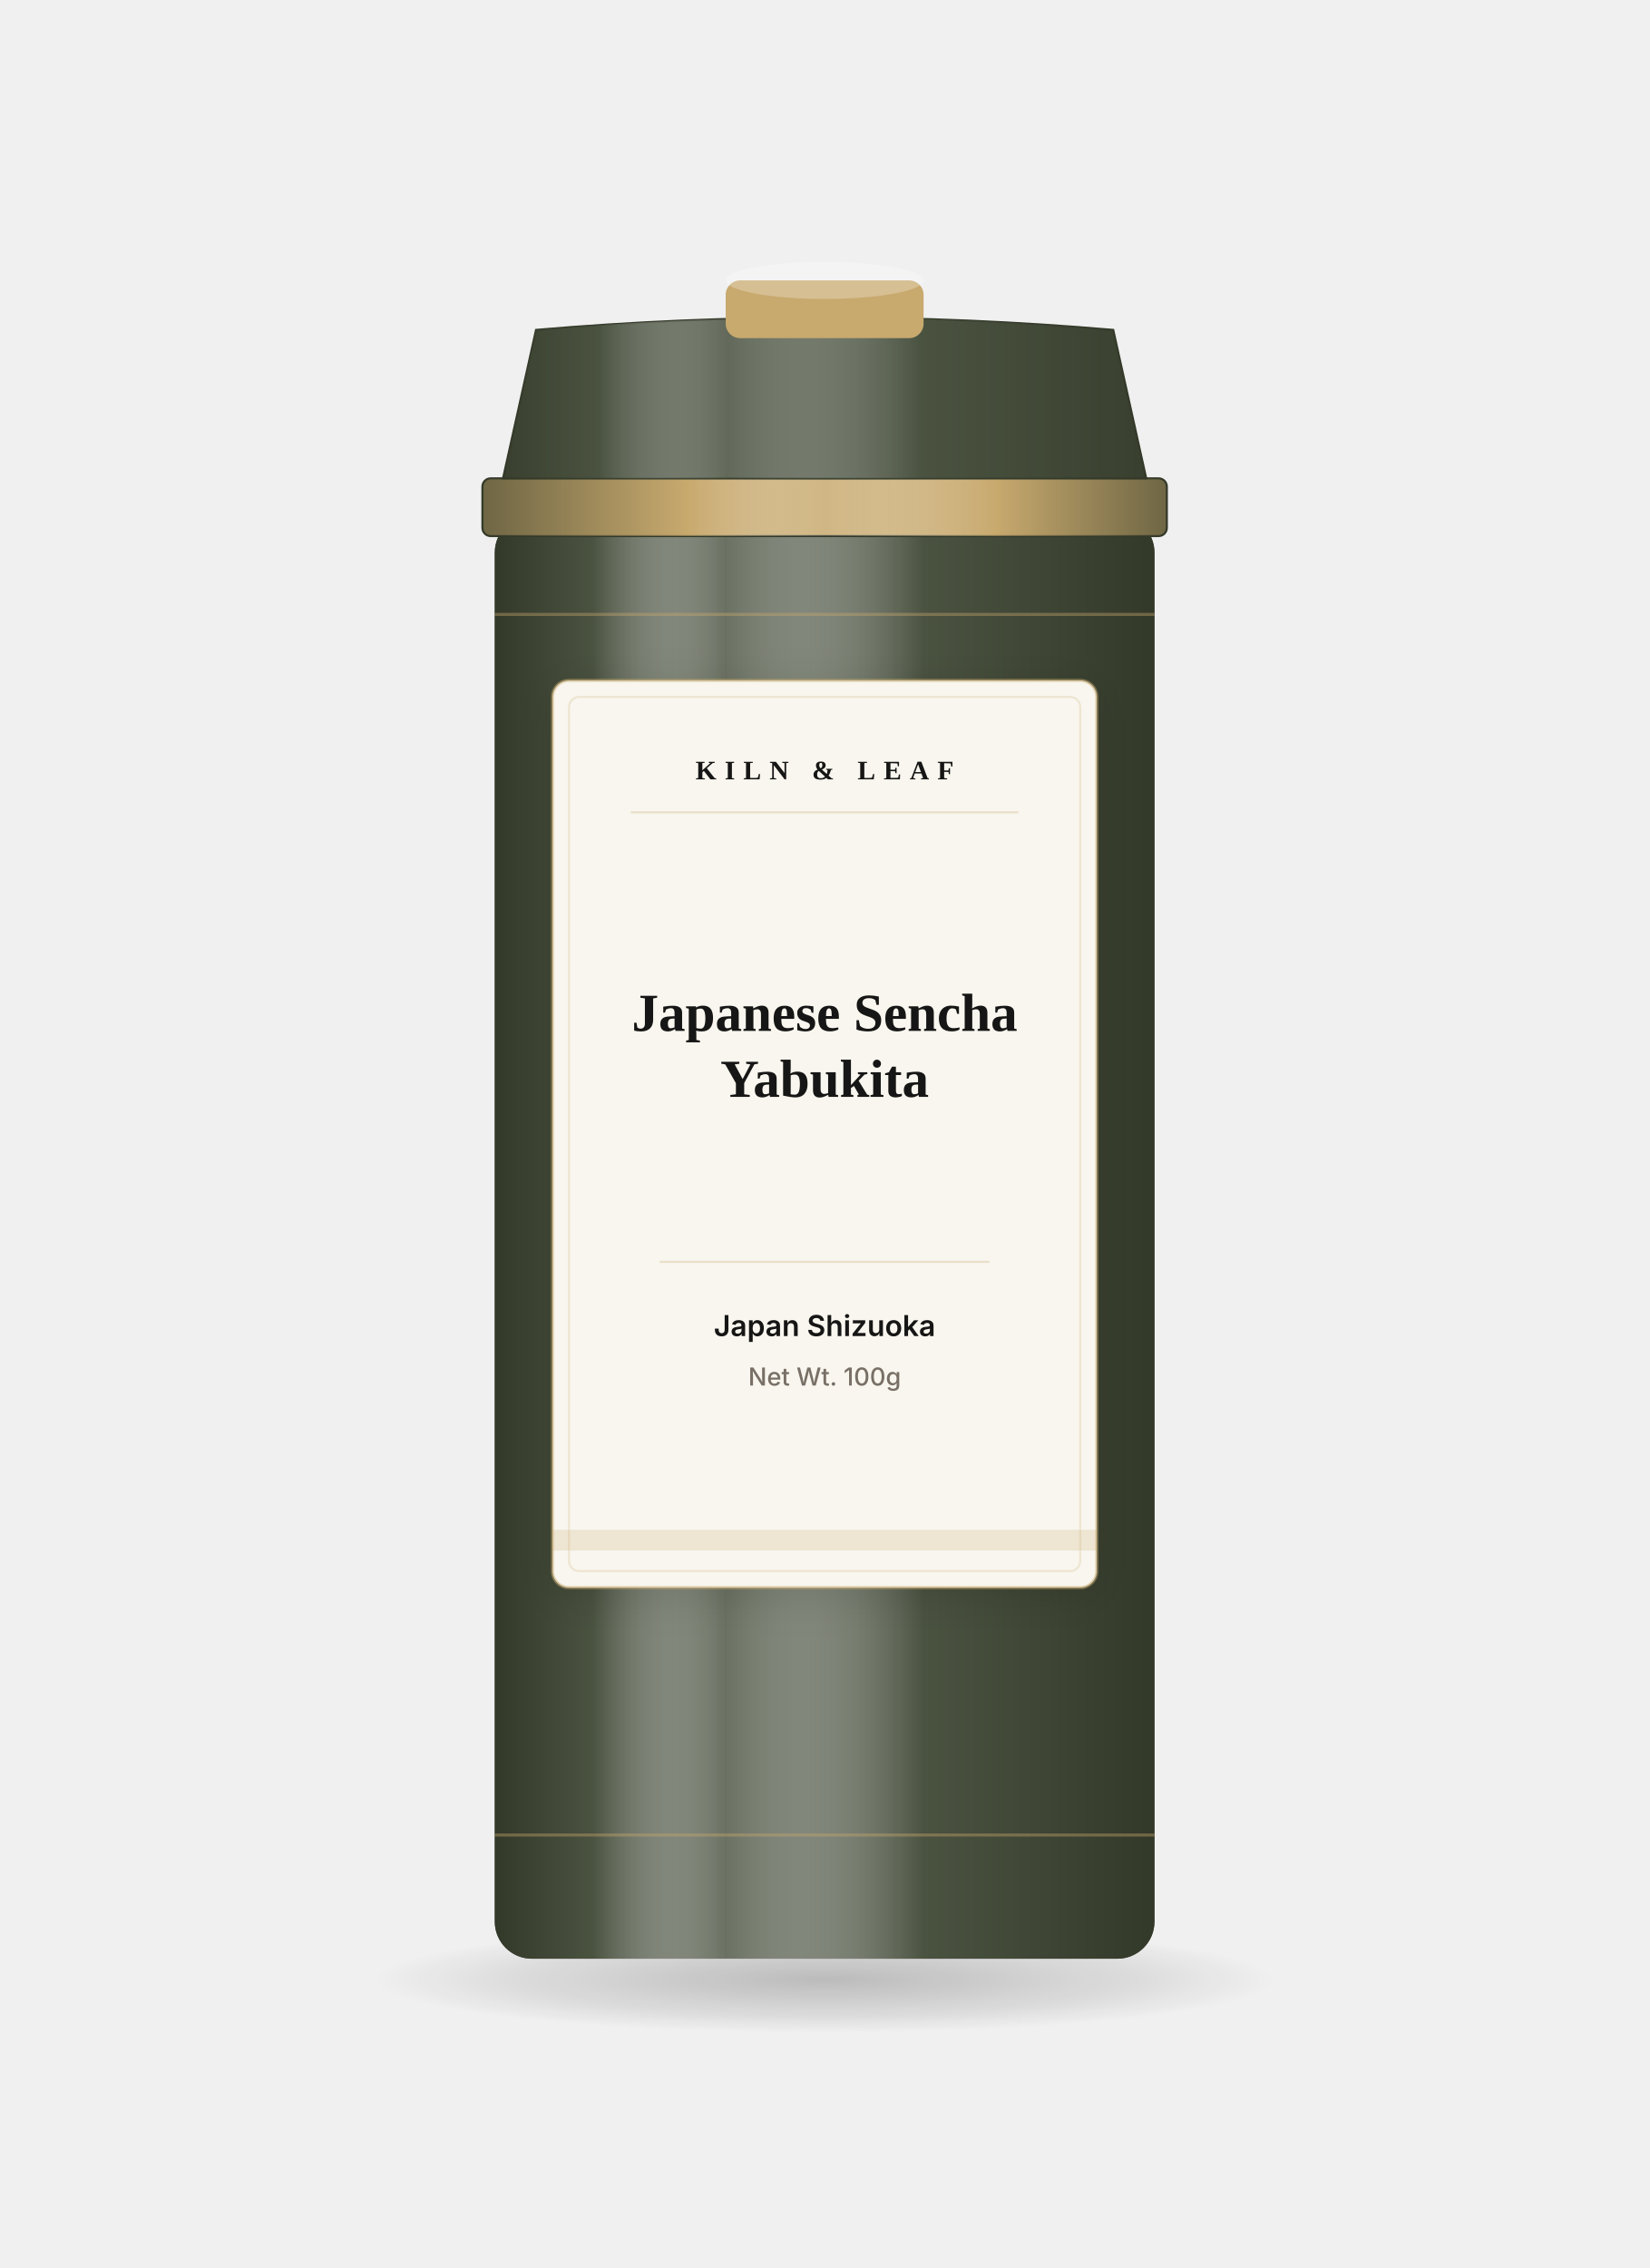
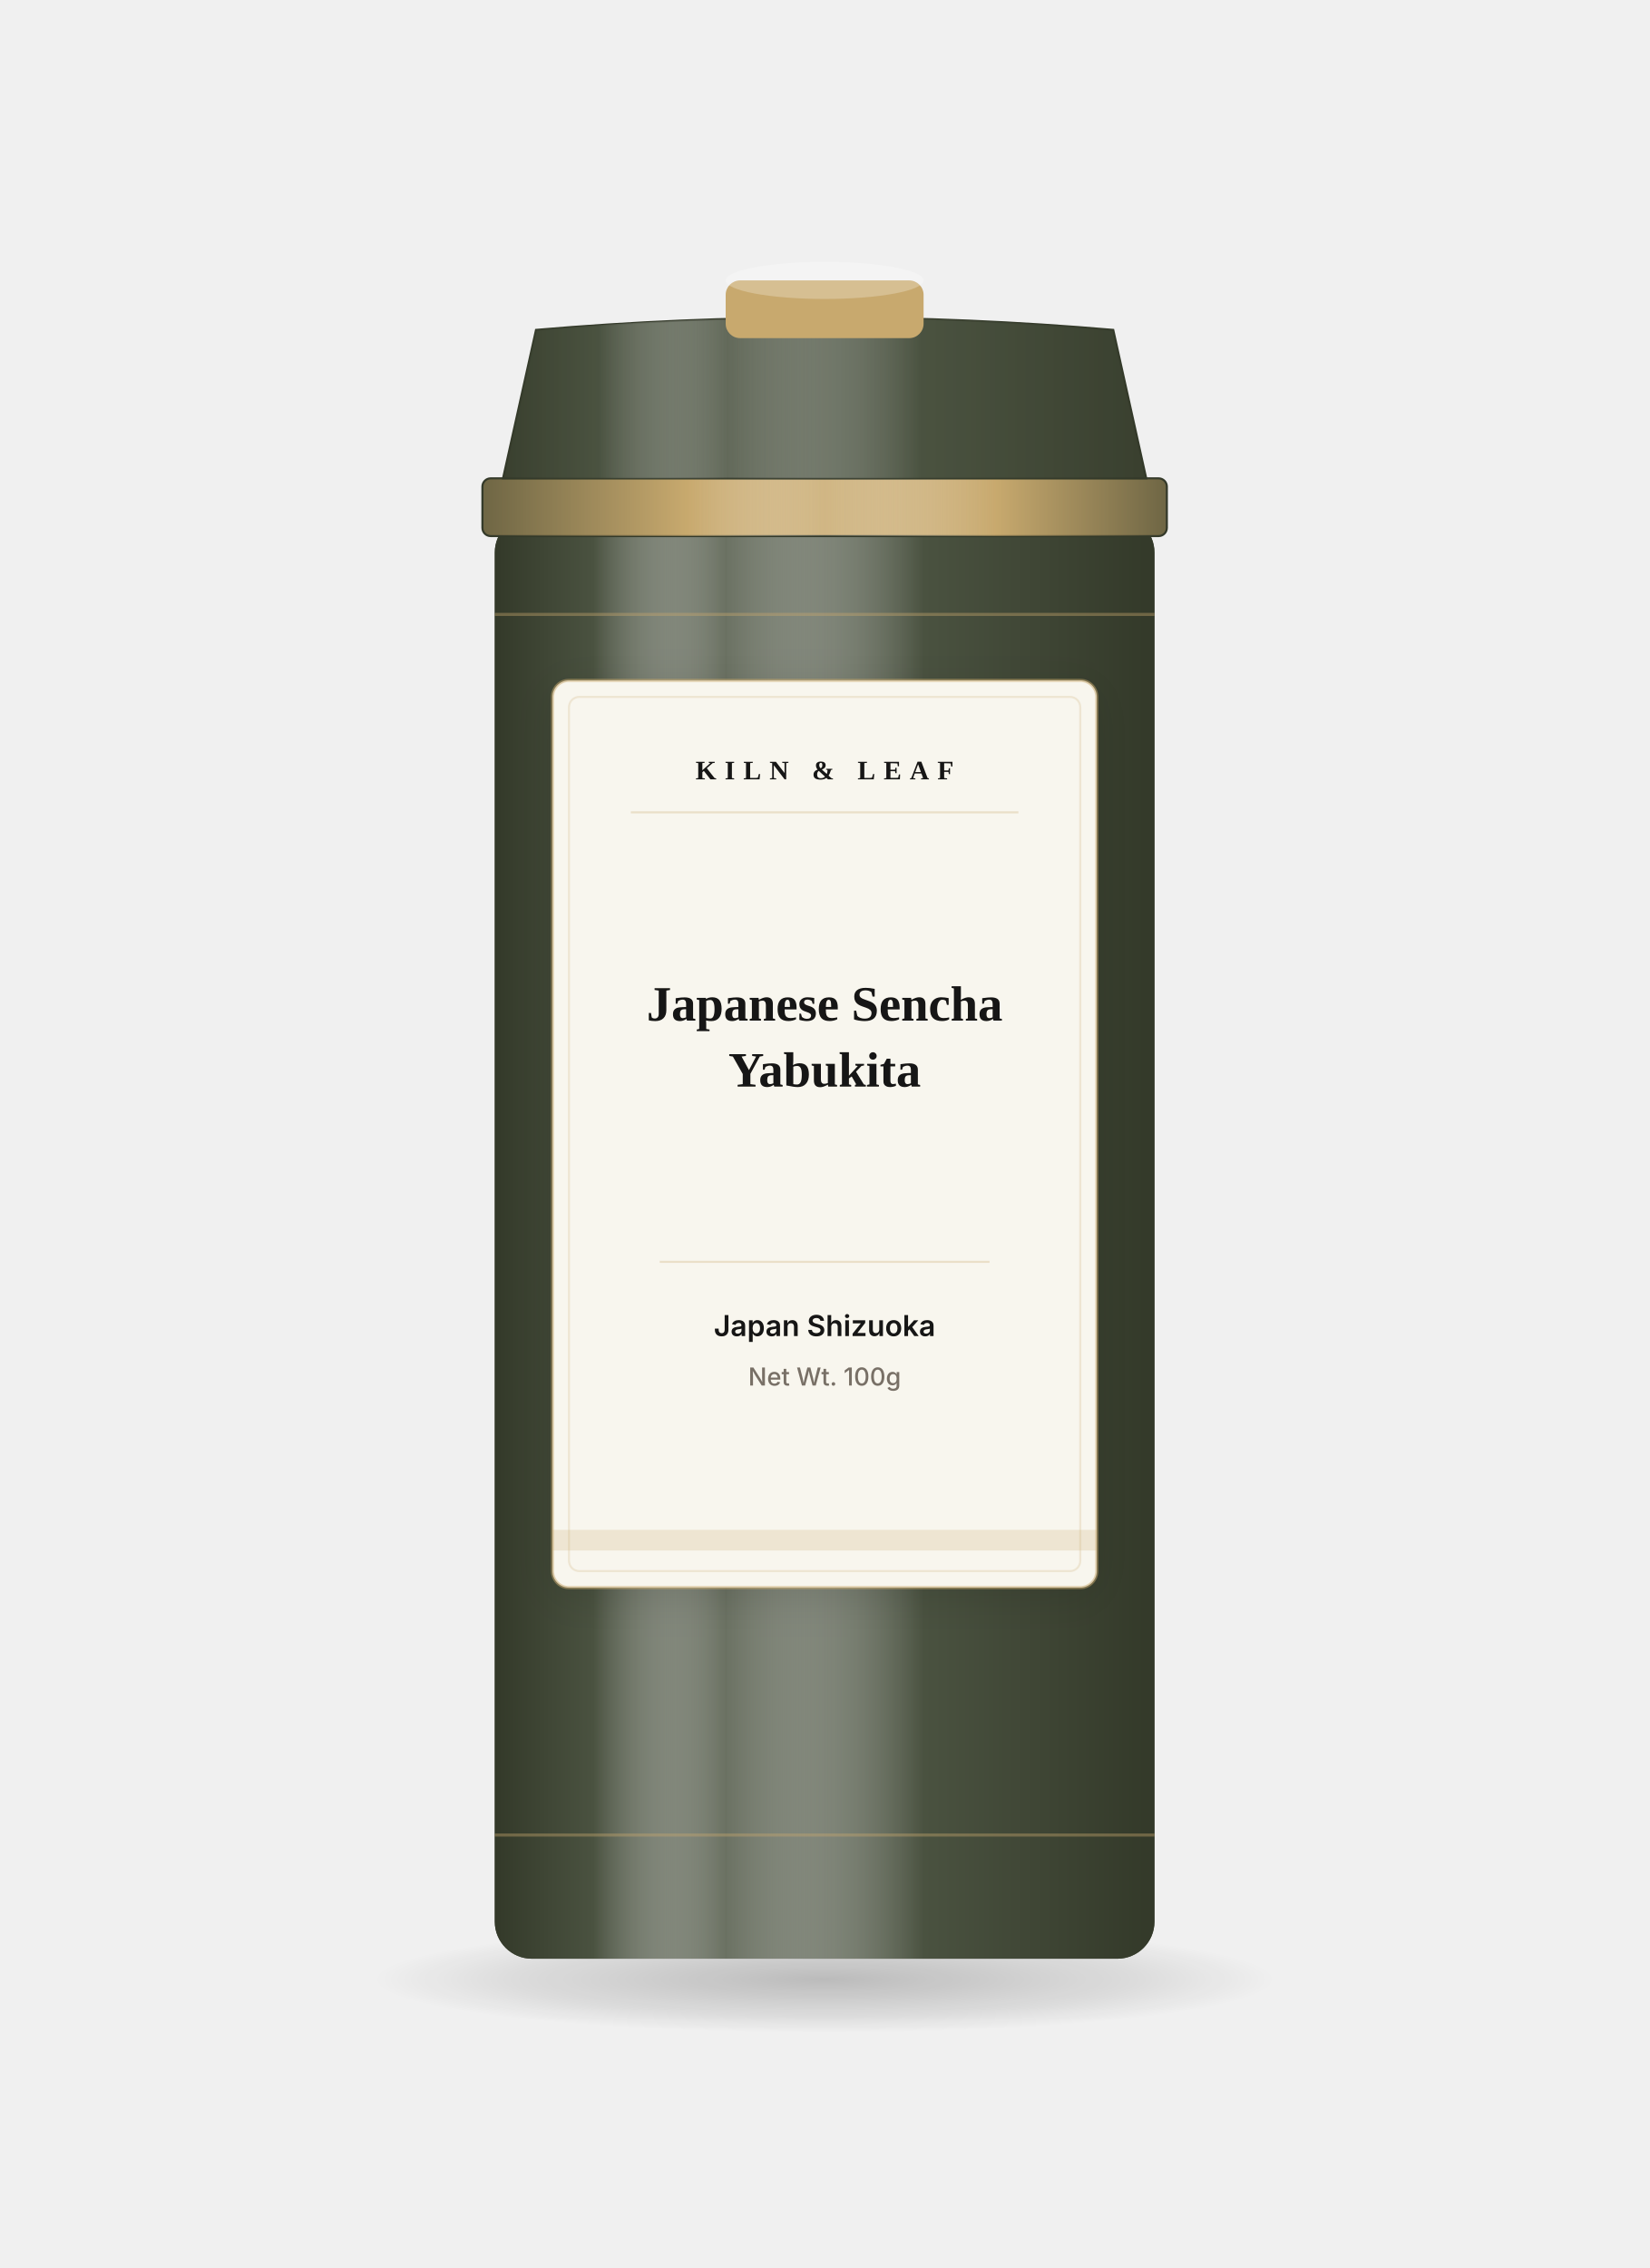
<svg xmlns="http://www.w3.org/2000/svg" viewBox="0 0 800 1100" fill="none">
  <defs>
    <radialGradient id="shadow-japanese-sencha" cx="50%" cy="50%" r="50%">
      <stop offset="0%" stop-color="#000000" stop-opacity="0.22" />
      <stop offset="70%" stop-color="#000000" stop-opacity="0.08" />
      <stop offset="100%" stop-color="#000000" stop-opacity="0" />
    </radialGradient>
    <linearGradient id="tin-body-japanese-sencha" x1="0%" y1="0%" x2="100%" y2="0%">
      <stop offset="0%" stop-color="#333929" />
      <stop offset="15%" stop-color="#4A5240" />
      <stop offset="35%" stop-color="#FFFFFF" stop-opacity="0.18" />
      <stop offset="65%" stop-color="#4A5240" />
      <stop offset="100%" stop-color="#333929" />
    </linearGradient>
    <linearGradient id="lid-sheen-japanese-sencha" x1="0%" y1="0%" x2="100%" y2="0%">
      <stop offset="0%" stop-color="#333929" />
      <stop offset="30%" stop-color="#C8A96E" />
      <stop offset="50%" stop-color="#FFFFFF" stop-opacity="0.25" />
      <stop offset="75%" stop-color="#C8A96E" />
      <stop offset="100%" stop-color="#333929" />
    </linearGradient>
  </defs>
  <ellipse cx="400" cy="960" rx="220" ry="26" fill="url(#shadow-japanese-sencha)" />
  <g>
    <rect x="240" y="250" width="320" height="700" rx="18" fill="#4A5240" />
    <rect x="240" y="250" width="320" height="700" rx="18" fill="url(#tin-body-japanese-sencha)" />
    <rect x="234" y="232" width="332" height="28" rx="4" fill="#C8A96E" stroke="#333929" stroke-width="1" />
    <rect x="234" y="232" width="332" height="28" rx="4" fill="url(#lid-sheen-japanese-sencha)" opacity="0.6" />
    <path d="M 244 232 L 260 160 Q 400 148 540 160 L 556 232 Z" fill="#4A5240" stroke="#333929" stroke-width="1" />
    <path d="M 244 232 L 260 160 Q 400 148 540 160 L 556 232 Z" fill="url(#tin-body-japanese-sencha)" opacity="0.75" />
    <rect x="352" y="136" width="96" height="28" rx="7" fill="#C8A96E" />
    <ellipse cx="400" cy="136" rx="48" ry="9" fill="#FFFFFF" fill-opacity="0.25" />
    <line x1="240" y1="298" x2="560" y2="298" stroke="#C8A96E" stroke-opacity="0.4" stroke-width="1.5" />
    <line x1="240" y1="890" x2="560" y2="890" stroke="#C8A96E" stroke-opacity="0.4" stroke-width="1.5" />
    <g filter="drop-shadow(0 4px 10px rgba(0,0,0,0.12))">
      <rect x="268" y="330" width="264" height="440" rx="8" fill="#F8F6EE" stroke="#C8A96E" stroke-opacity="0.5" stroke-width="1.5" />
      <rect x="276" y="338" width="248" height="424" rx="5" fill="none" stroke="#C8A96E" stroke-opacity="0.22" stroke-width="1" />
      <rect x="268" y="742" width="264" height="10" fill="#C8A96E" opacity="0.22" />
      <text x="400" y="378" text-anchor="middle" font-family="Georgia, 'Times New Roman', serif" font-size="13" font-weight="700" letter-spacing="4" fill="#161412">KILN &amp; LEAF</text>
      <line x1="306" y1="394" x2="494" y2="394" stroke="#C8A96E" stroke-opacity="0.3" stroke-width="1" />
-       <text x="400" y="500" text-anchor="middle" font-family="Georgia, 'Times New Roman', serif" font-size="26" font-weight="600" fill="#161412">Japanese Sencha</text>
-       <text x="400" y="532" text-anchor="middle" font-family="Georgia, 'Times New Roman', serif" font-size="26" font-weight="600" fill="#161412">Yabukita</text>
+       <text x="400" y="495" text-anchor="middle" font-family="Georgia, 'Times New Roman', serif" font-size="24" font-weight="600" fill="#161412">Japanese Sencha</text>
+       <text x="400" y="527" text-anchor="middle" font-family="Georgia, 'Times New Roman', serif" font-size="24" font-weight="600" fill="#161412">Yabukita</text>
      <line x1="320" y1="612" x2="480" y2="612" stroke="#C8A96E" stroke-opacity="0.3" stroke-width="1" />
      <text x="400" y="648" text-anchor="middle" font-family="-apple-system, system-ui, sans-serif" font-size="14" font-weight="600" fill="#161412">Japan Shizuoka</text>
      <text x="400" y="672" text-anchor="middle" font-family="-apple-system, system-ui, sans-serif" font-size="12" font-weight="500" fill="#786F66">Net Wt. 100g</text>
    </g>
  </g>
</svg>
